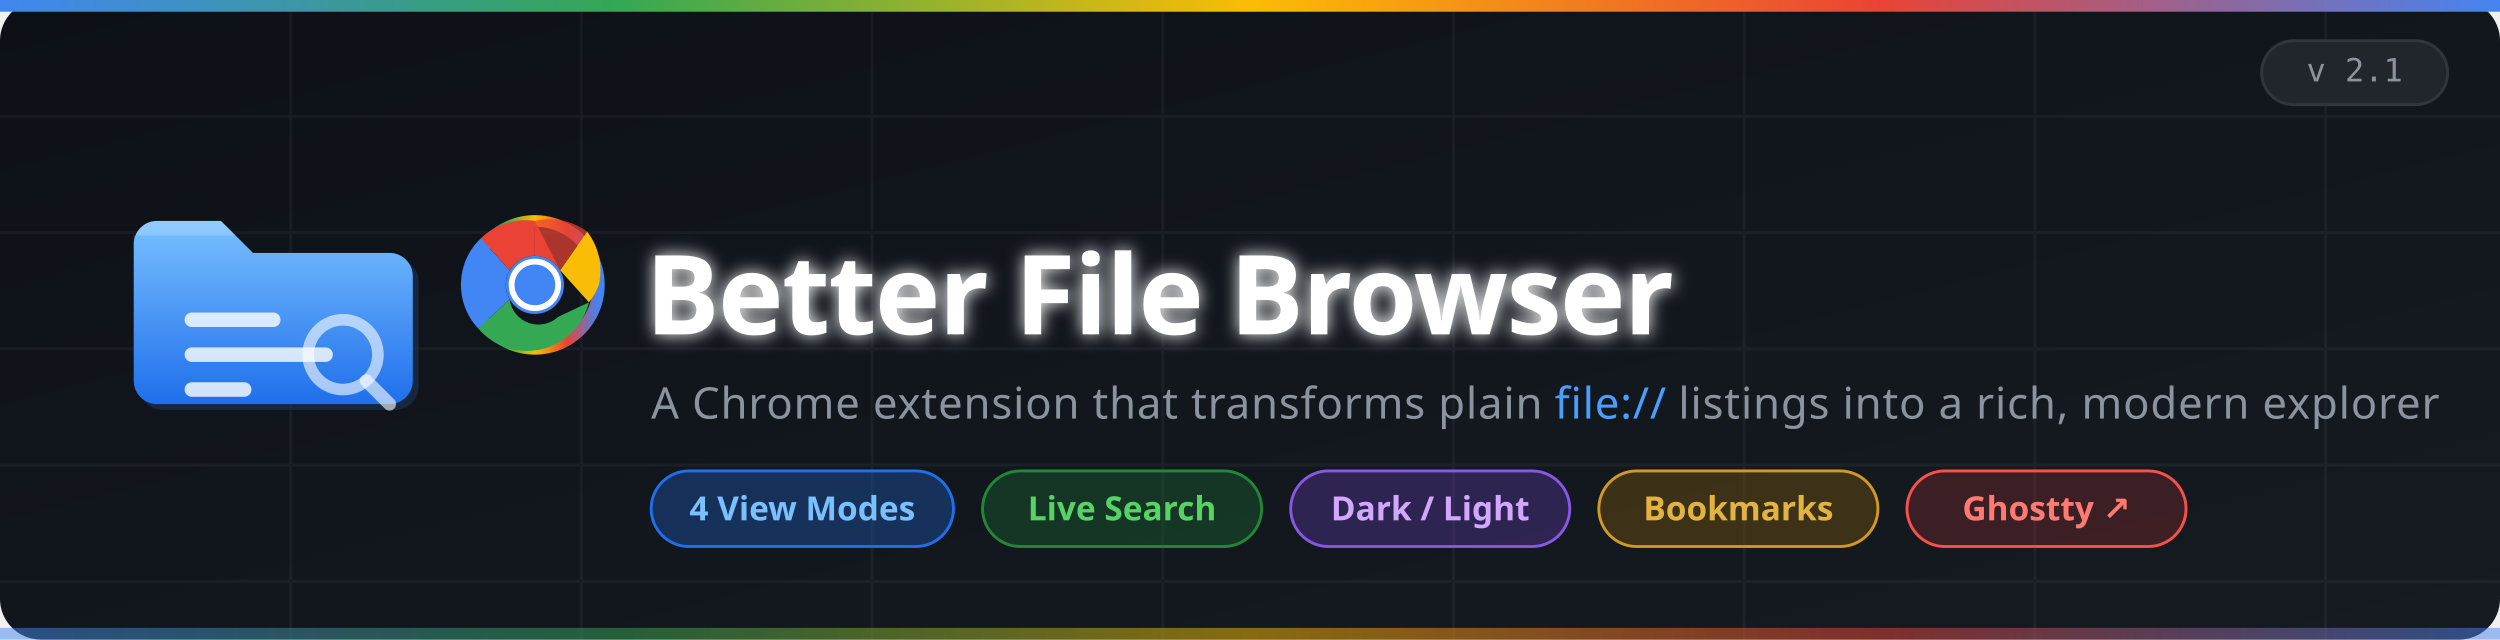
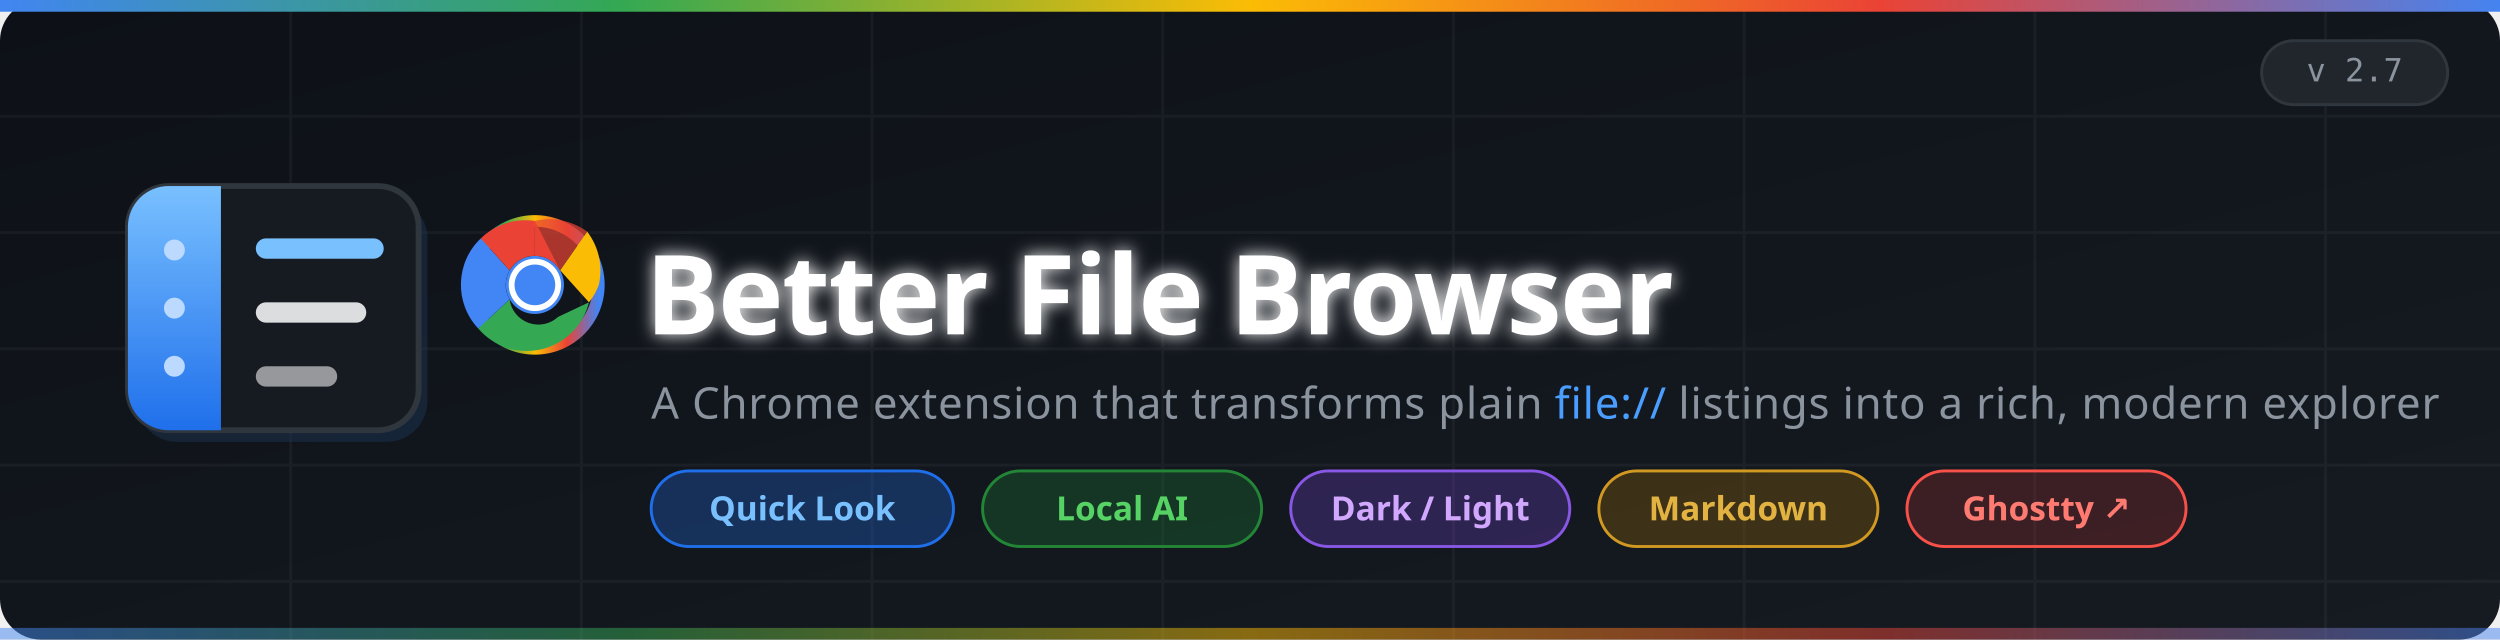
<svg xmlns="http://www.w3.org/2000/svg" viewBox="0 0 860 220" width="860" height="220">
  <defs>
    <linearGradient id="bg" x1="0" y1="0" x2="1" y2="1">
      <stop offset="0%" stop-color="#0d1117" />
      <stop offset="100%" stop-color="#161b22" />
    </linearGradient>
    <linearGradient id="chrome" x1="0" y1="0" x2="1" y2="0">
      <stop offset="0%" stop-color="#4285f4" />
      <stop offset="25%" stop-color="#34a853" />
      <stop offset="50%" stop-color="#fbbc05" />
      <stop offset="75%" stop-color="#ea4335" />
      <stop offset="100%" stop-color="#4285f4" />
    </linearGradient>
    <linearGradient id="folder" x1="0" y1="0" x2="0" y2="1">
      <stop offset="0%" stop-color="#79c0ff" />
      <stop offset="100%" stop-color="#1f6feb" />
    </linearGradient>
    <filter id="glow" x="-20%" y="-50%" width="140%" height="200%">
      <feGaussianBlur in="SourceGraphic" stdDeviation="3" result="blur" />
      <feComposite in="SourceGraphic" in2="blur" operator="over" />
    </filter>
    <filter id="card-shadow">
      <feDropShadow dx="0" dy="2" stdDeviation="6" flood-color="#4a9eff" flood-opacity="0.15" />
    </filter>
    <clipPath id="round">
      <rect width="860" height="220" rx="14" />
    </clipPath>
  </defs>
  <rect width="860" height="220" rx="14" fill="url(#bg)" />
  <g opacity="0.04" clip-path="url(#round)">
    <line x1="0" y1="40" x2="860" y2="40" stroke="white" stroke-width="1" />
    <line x1="0" y1="80" x2="860" y2="80" stroke="white" stroke-width="1" />
    <line x1="0" y1="120" x2="860" y2="120" stroke="white" stroke-width="1" />
    <line x1="0" y1="160" x2="860" y2="160" stroke="white" stroke-width="1" />
    <line x1="0" y1="200" x2="860" y2="200" stroke="white" stroke-width="1" />
    <line x1="100" y1="0" x2="100" y2="220" stroke="white" stroke-width="1" />
    <line x1="200" y1="0" x2="200" y2="220" stroke="white" stroke-width="1" />
    <line x1="300" y1="0" x2="300" y2="220" stroke="white" stroke-width="1" />
    <line x1="400" y1="0" x2="400" y2="220" stroke="white" stroke-width="1" />
    <line x1="500" y1="0" x2="500" y2="220" stroke="white" stroke-width="1" />
    <line x1="600" y1="0" x2="600" y2="220" stroke="white" stroke-width="1" />
    <line x1="700" y1="0" x2="700" y2="220" stroke="white" stroke-width="1" />
    <line x1="800" y1="0" x2="800" y2="220" stroke="white" stroke-width="1" />
  </g>
  <rect x="0" y="0" width="860" height="4" rx="0" fill="url(#chrome)" />
  <rect x="0" y="0" width="860" height="4" rx="0" fill="url(#chrome)" opacity="0.4" />
-   <g transform="translate(44, 60)">
-     <path d="M4 26a8 8 0 0 1 8-8h22l11 11H92a8 8 0 0 1 8 8v36a8 8 0 0 1-8 8H12a8 8 0 0 1-8-8z" fill="#1e3a5f" opacity="0.5" />
-     <path d="M2 24a8 8 0 0 1 8-8h22l11 11H90a8 8 0 0 1 8 8v36a8 8 0 0 1-8 8H10a8 8 0 0 1-8-8z" fill="url(#folder)" />
-     <path d="M2 24a8 8 0 0 1 8-8h22l5 5H2z" fill="white" opacity="0.18" />
-     <line x1="22" y1="50" x2="50" y2="50" stroke="white" stroke-width="5" stroke-linecap="round" opacity="0.8" />
-     <line x1="22" y1="62" x2="68" y2="62" stroke="white" stroke-width="5" stroke-linecap="round" opacity="0.8" />
-     <line x1="22" y1="74" x2="40" y2="74" stroke="white" stroke-width="5" stroke-linecap="round" opacity="0.8" />
-     <circle cx="74" cy="62" r="12" fill="none" stroke="white" stroke-width="4" opacity="0.6" />
-     <line x1="82" y1="71" x2="90" y2="79" stroke="white" stroke-width="4.5" stroke-linecap="round" opacity="0.6" />
+   <g transform="translate(44, 64)">
+     <rect x="3" y="4" width="100" height="84" rx="14" fill="#1e3a5f" opacity="0.4" />
+     <rect x="0" y="0" width="100" height="84" rx="14" fill="#161b22" stroke="#30363d" stroke-width="2" />
+     <path d="M0 14a14 14 0 0 1 14-14h18v84H14a14 14 0 0 1-14-14z" fill="url(#folder)" />
+     <circle cx="16" cy="22" r="3.6" fill="#bcd9ff" />
+     <circle cx="16" cy="42" r="3.6" fill="#bcd9ff" />
+     <circle cx="16" cy="62" r="3.6" fill="#bcd9ff" />
+     <rect x="44" y="18" width="44" height="7" rx="3.5" fill="#79c0ff" />
+     <rect x="44" y="40" width="38" height="7" rx="3.5" fill="#ffffff" opacity="0.85" />
+     <rect x="44" y="62" width="28" height="7" rx="3.5" fill="#ffffff" opacity="0.55" />
  </g>
  <g transform="translate(162, 76)">
    <circle cx="22" cy="22" r="22" fill="none" stroke="url(#chrome)" stroke-width="4" />
    <circle cx="22" cy="22" r="10" fill="#4285f4" />
    <path d="M22 0 L22 12 A10 10 0 0 1 30.7 17 Z" fill="#ea4335" />
    <path d="M22 12 A10 10 0 0 1 30.7 17 L40 3.7 A22 22 0 0 0 22 0 Z" fill="#ea4335" opacity="0.7" />
    <path d="M30.7 17 L40.6 28 A22 22 0 0 0 44 22 A22 22 0 0 0 40 3.7 Z" fill="#fbbc05" />
    <path d="M40.6 28 L30 33 A10 10 0 0 1 13.3 27 L2.5 37 A22 22 0 0 0 40.6 28 Z" fill="#34a853" />
    <path d="M13.3 27 A10 10 0 0 1 13.3 17 L3.4 6 A22 22 0 0 0 2.5 37 Z" fill="#4285f4" />
    <path d="M3.4 6 L13.3 17 A10 10 0 0 1 22 12 L22 0 A22 22 0 0 0 3.4 6 Z" fill="#ea4335" />
    <circle cx="22" cy="22" r="9" fill="white" />
    <circle cx="22" cy="22" r="7" fill="#4285f4" />
  </g>
  <text x="222" y="115" font-family="'Segoe UI', -apple-system, BlinkMacSystemFont, sans-serif" font-size="38" font-weight="800" fill="white" filter="url(#glow)" letter-spacing="-0.5">
    Better File Browser
  </text>
  <text x="224" y="144" font-family="'Segoe UI', -apple-system, BlinkMacSystemFont, sans-serif" font-size="15" fill="#8b949e" letter-spacing="0.3">
    A Chrome extension that transforms plain
    <tspan fill="#4a9eff">file://</tspan>
    listings into a rich, modern explorer
  </text>
  <g transform="translate(224, 162)">
    <rect x="0" y="0" width="104" height="26" rx="13" fill="#1f6feb" opacity="0.3" />
    <rect x="0" y="0" width="104" height="26" rx="13" fill="none" stroke="#1f6feb" stroke-width="1" />
-     <text x="52" y="17" text-anchor="middle" font-family="'Segoe UI', sans-serif" font-size="11.5" font-weight="600" fill="#79c0ff">4 View Modes</text>
+     <text x="52" y="17" text-anchor="middle" font-family="'Segoe UI', sans-serif" font-size="11.5" font-weight="600" fill="#79c0ff">Quick Look</text>
    <rect x="114" y="0" width="96" height="26" rx="13" fill="#1a7f37" opacity="0.3" />
    <rect x="114" y="0" width="96" height="26" rx="13" fill="none" stroke="#238636" stroke-width="1" />
-     <text x="162" y="17" text-anchor="middle" font-family="'Segoe UI', sans-serif" font-size="11.5" font-weight="600" fill="#56d364">Live Search</text>
+     <text x="162" y="17" text-anchor="middle" font-family="'Segoe UI', sans-serif" font-size="11.5" font-weight="600" fill="#56d364">Local AI</text>
    <rect x="220" y="0" width="96" height="26" rx="13" fill="#6e40c9" opacity="0.3" />
    <rect x="220" y="0" width="96" height="26" rx="13" fill="none" stroke="#8957e5" stroke-width="1" />
    <text x="268" y="17" text-anchor="middle" font-family="'Segoe UI', sans-serif" font-size="11.5" font-weight="600" fill="#d2a8ff">Dark / Light</text>
    <rect x="326" y="0" width="96" height="26" rx="13" fill="#9e6a03" opacity="0.3" />
    <rect x="326" y="0" width="96" height="26" rx="13" fill="none" stroke="#d29922" stroke-width="1" />
-     <text x="374" y="17" text-anchor="middle" font-family="'Segoe UI', sans-serif" font-size="11.5" font-weight="600" fill="#e3b341">Bookmarks</text>
+     <text x="374" y="17" text-anchor="middle" font-family="'Segoe UI', sans-serif" font-size="11.5" font-weight="600" fill="#e3b341">Markdown</text>
    <rect x="432" y="0" width="96" height="26" rx="13" fill="#da3633" opacity="0.2" />
    <rect x="432" y="0" width="96" height="26" rx="13" fill="none" stroke="#f85149" stroke-width="1" />
    <text x="480" y="17" text-anchor="middle" font-family="'Segoe UI', sans-serif" font-size="11.5" font-weight="600" fill="#ff7b72">Ghostty ↗</text>
  </g>
  <rect x="778" y="14" width="64" height="22" rx="11" fill="#21262d" />
  <rect x="778" y="14" width="64" height="22" rx="11" fill="none" stroke="#30363d" stroke-width="1" />
-   <text x="810" y="28" text-anchor="middle" font-family="'SF Mono', Consolas, monospace" font-size="11" fill="#8b949e">v 2.1</text>
+   <text x="810" y="28" text-anchor="middle" font-family="'SF Mono', Consolas, monospace" font-size="11" fill="#8b949e">v 2.7</text>
  <rect x="0" y="216" width="860" height="4" rx="0" fill="url(#chrome)" opacity="0.5" />
</svg>
